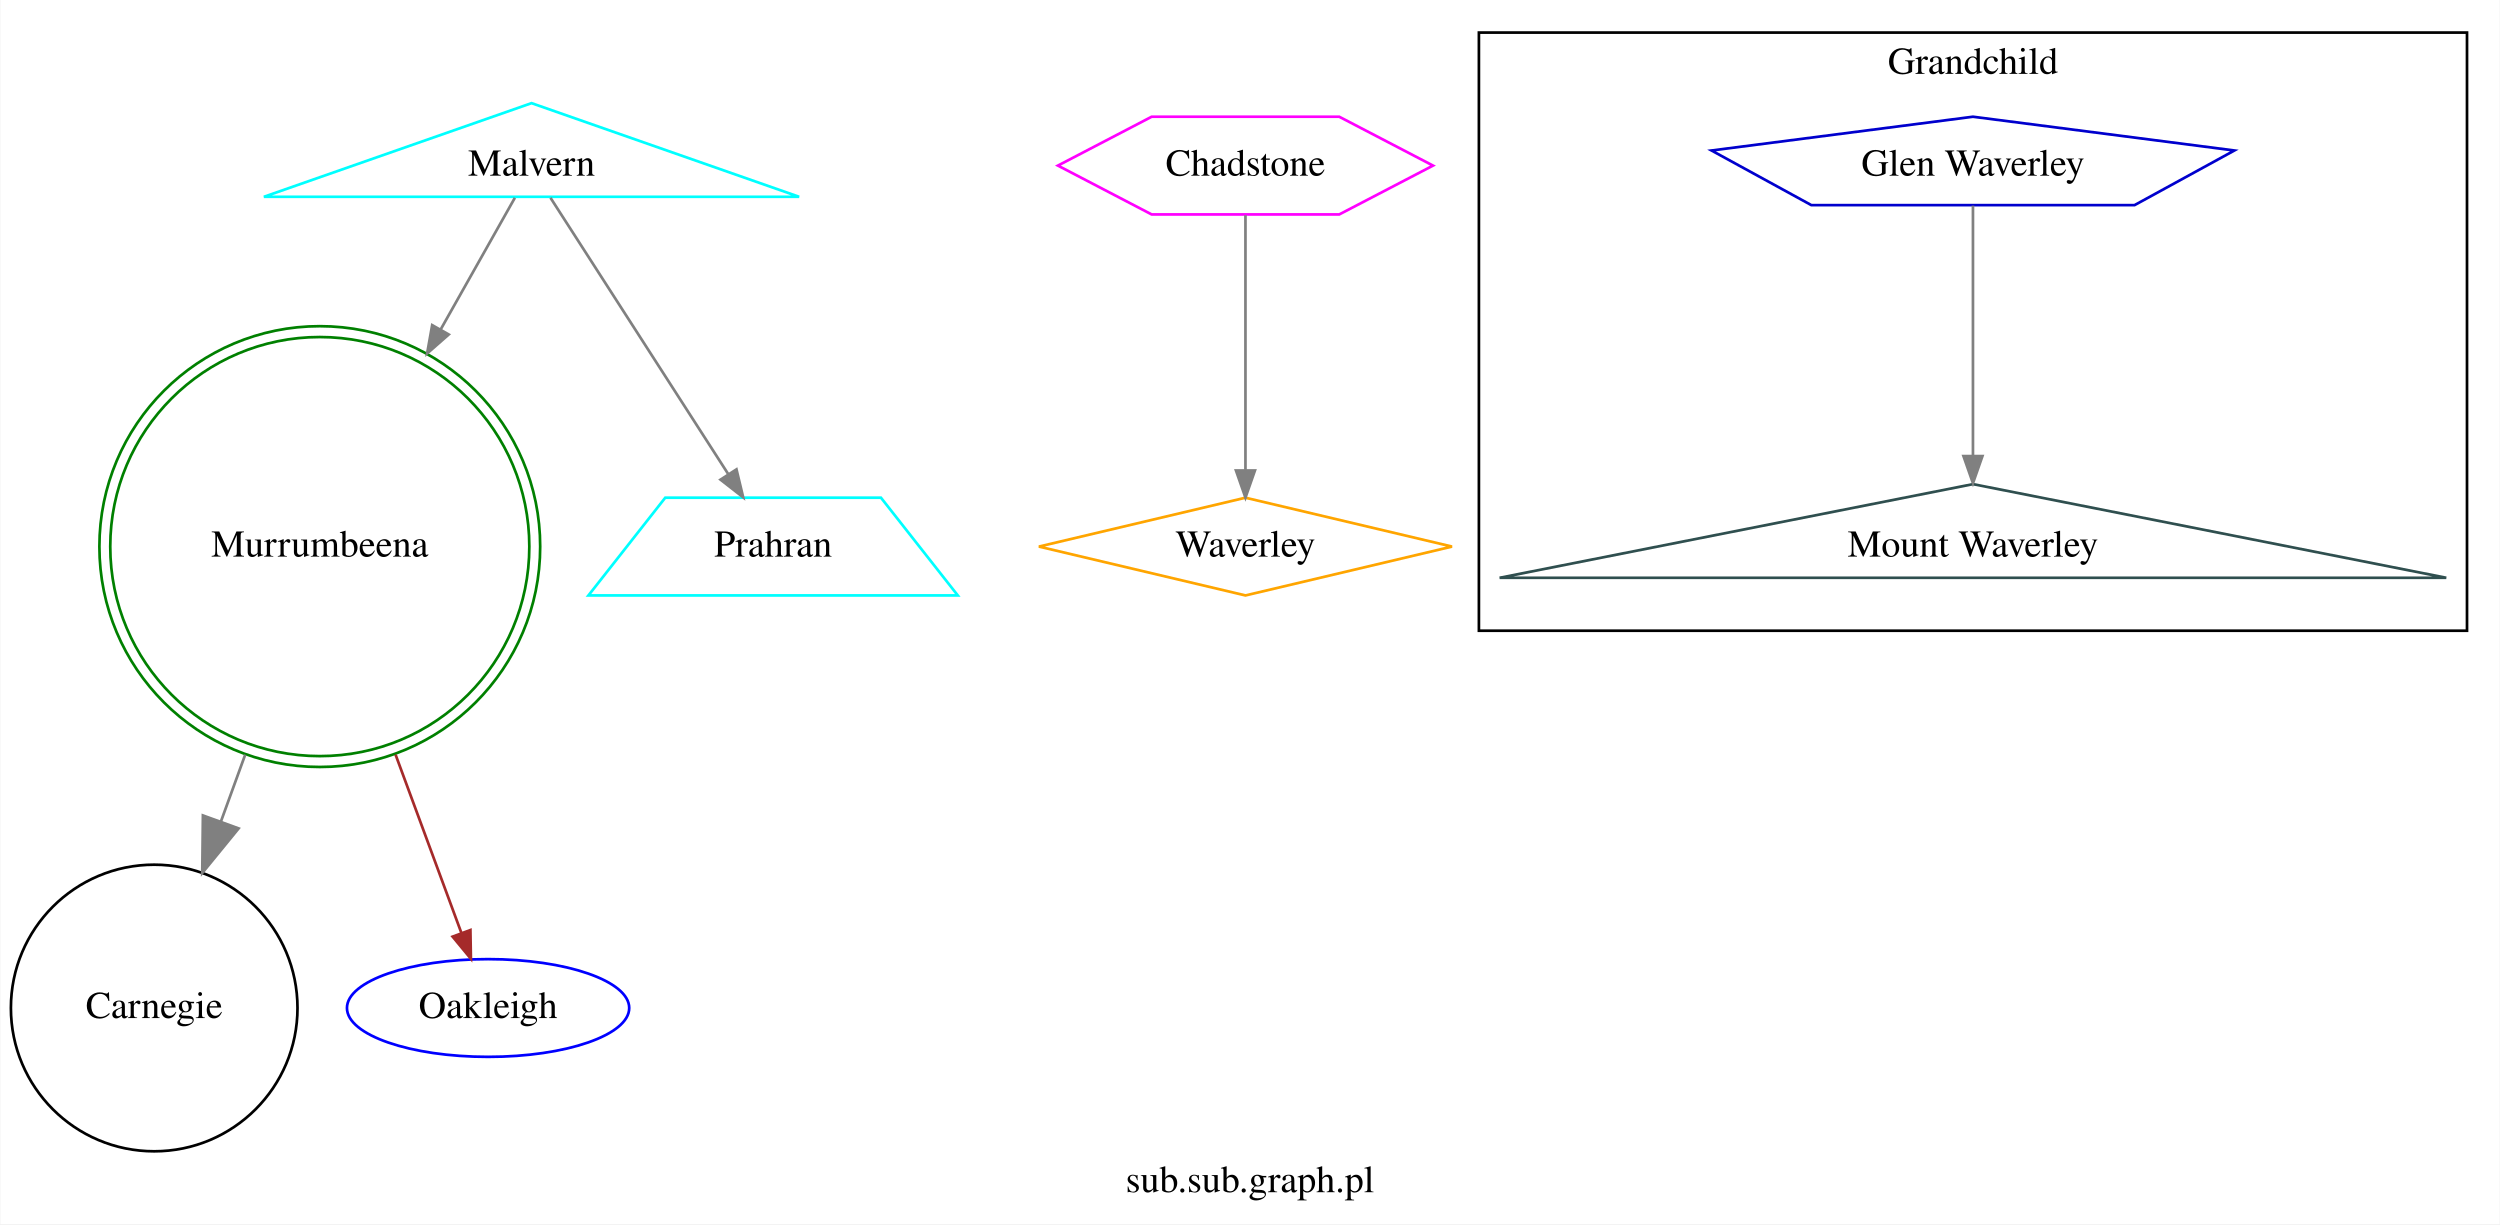
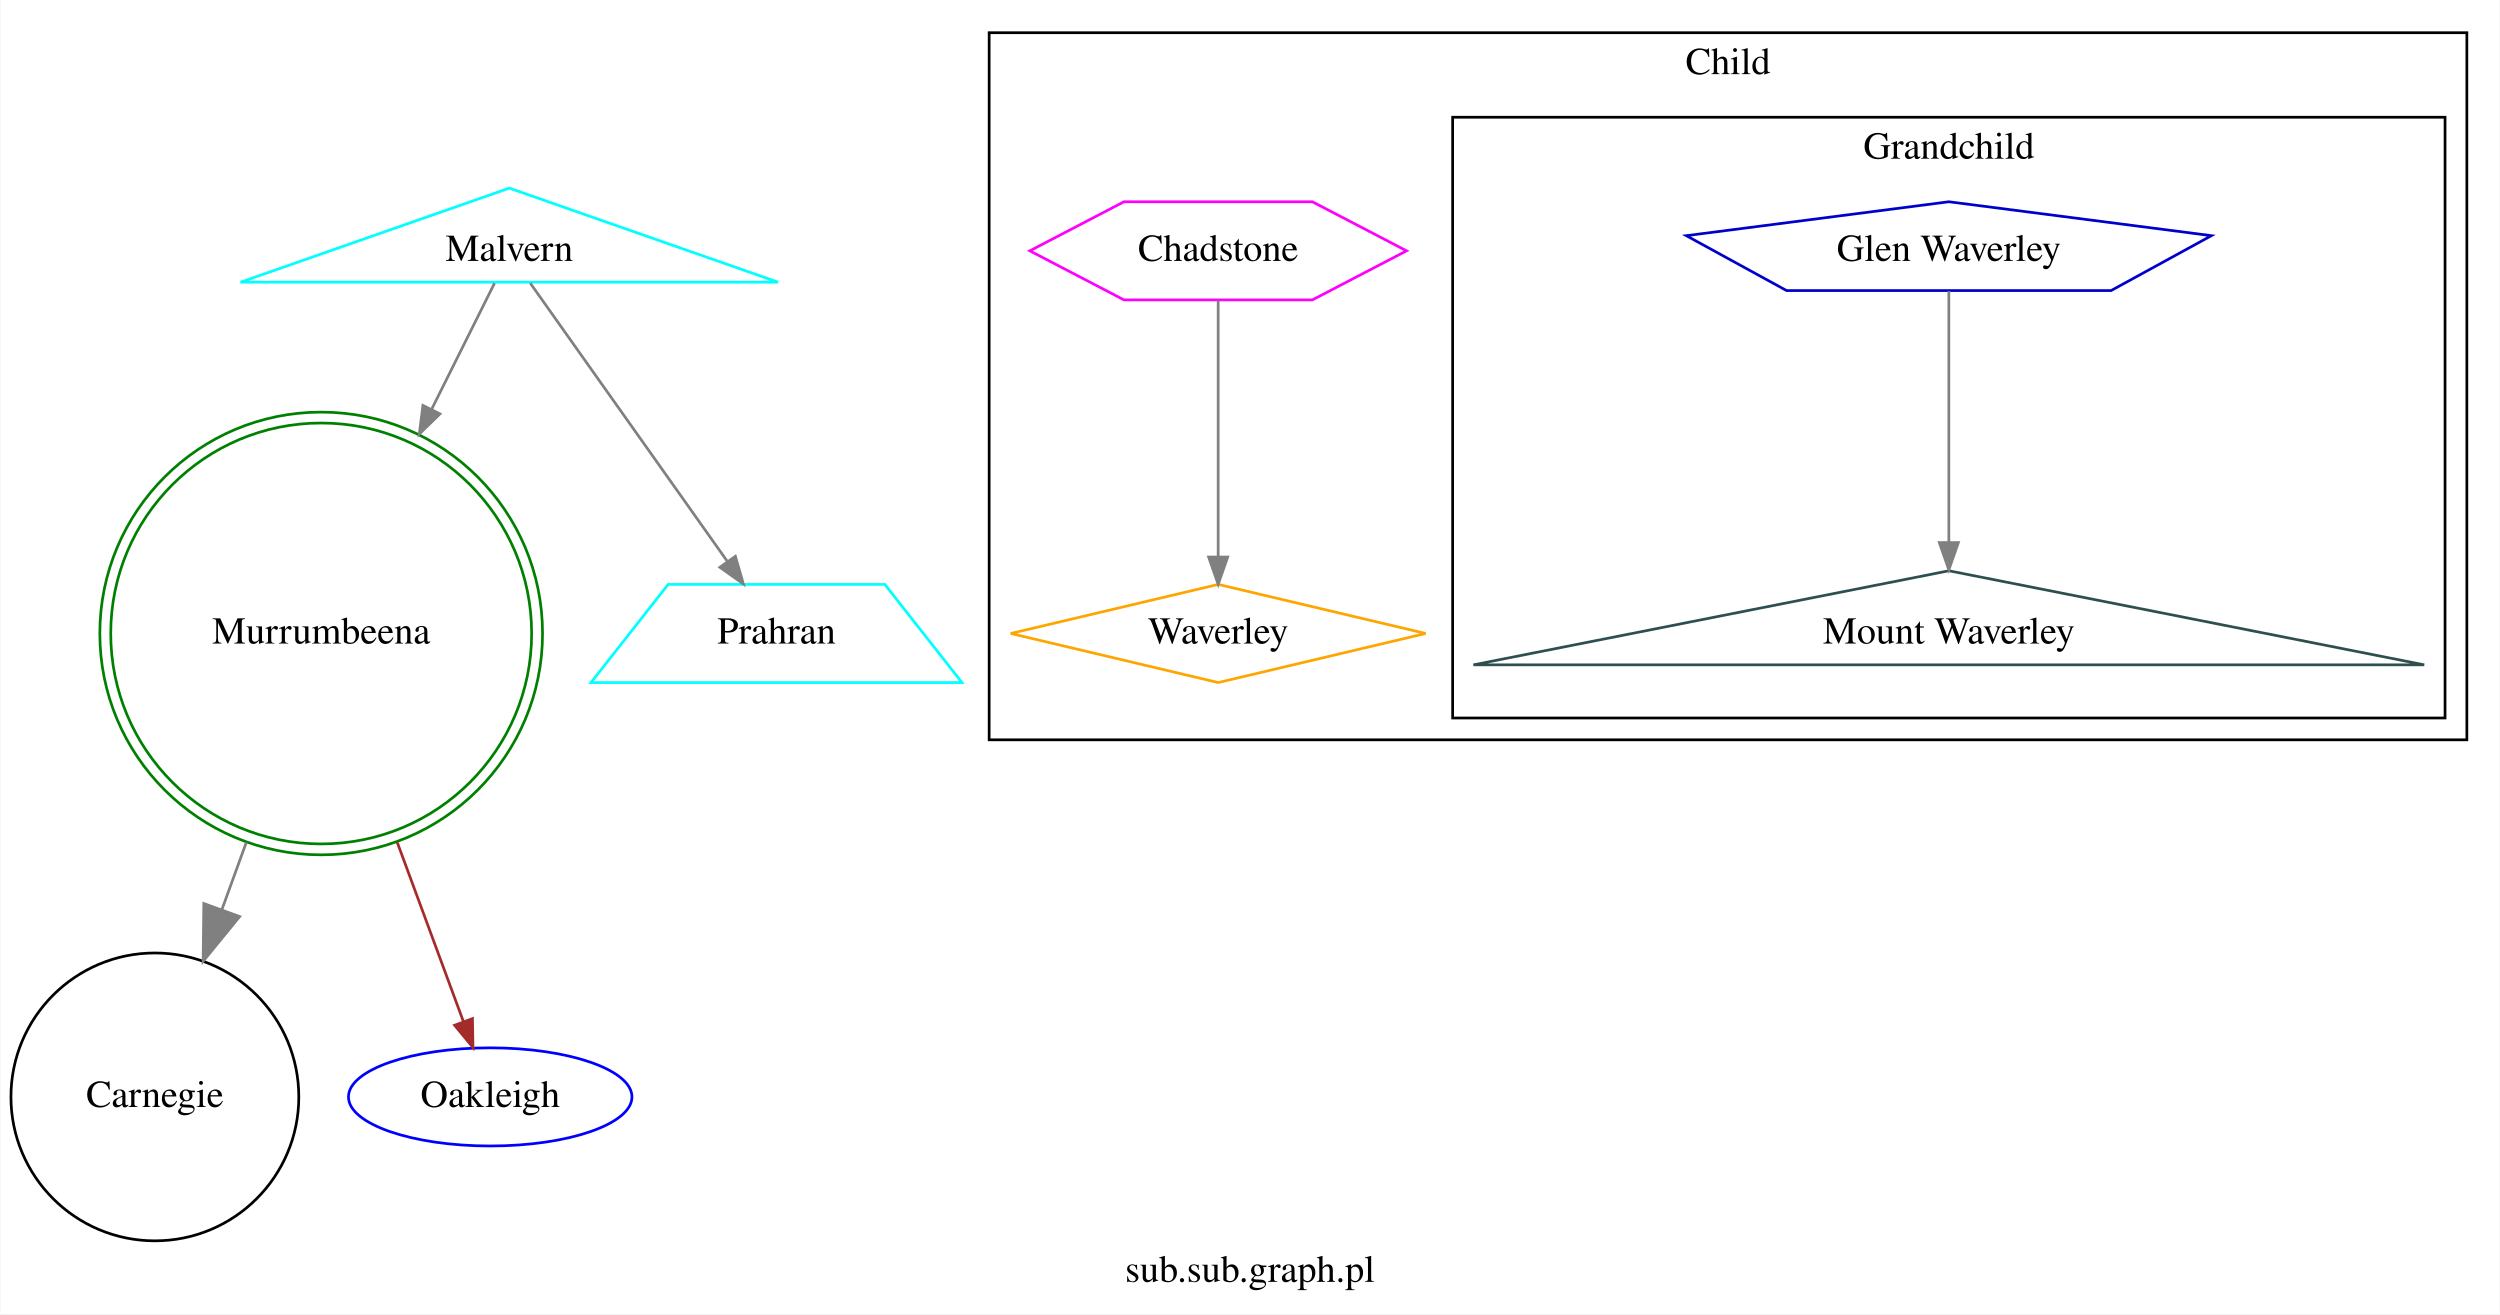
- <svg xmlns="http://www.w3.org/2000/svg" width="921pt" height="451pt" viewBox="0.00 0.00 920.65 450.98">
-   <g id="graph0" class="graph" transform="scale(1 1) rotate(0) translate(4 446.98)">
-     <polygon fill="white" stroke="transparent" points="-4,4 -4,-446.98 916.65,-446.98 916.65,4 -4,4" />
-     <text text-anchor="middle" x="456.32" y="-7.8" font-family="Times,serif" font-size="14.00">sub.sub.graph.pl</text>
+ <svg xmlns="http://www.w3.org/2000/svg" width="917pt" height="482pt" viewBox="0.00 0.00 916.65 481.98">
+   <g id="graph0" class="graph" transform="scale(1 1) rotate(0) translate(4 477.98)">
+     <polygon fill="white" stroke="transparent" points="-4,4 -4,-477.98 912.65,-477.98 912.65,4 -4,4" />
+     <text text-anchor="middle" x="454.32" y="-7.8" font-family="Times,serif" font-size="14.00">sub.sub.graph.pl</text>
+     <g id="clust1" class="cluster">
+       <polygon fill="none" stroke="black" points="358.65,-206.63 358.65,-465.98 900.65,-465.98 900.65,-206.63 358.65,-206.63" />
+       <text text-anchor="middle" x="629.65" y="-450.78" font-family="Times,serif" font-size="14.00">Child</text>
+     </g>
    <g id="clust2" class="cluster">
-       <polygon fill="none" stroke="black" points="540.65,-214.63 540.65,-434.98 904.65,-434.98 904.65,-214.63 540.65,-214.63" />
-       <text text-anchor="middle" x="722.65" y="-419.78" font-family="Times,serif" font-size="14.00">Grandchild</text>
+       <polygon fill="none" stroke="black" points="528.65,-214.63 528.65,-434.98 892.65,-434.98 892.65,-214.63 528.65,-214.63" />
+       <text text-anchor="middle" x="710.65" y="-419.78" font-family="Times,serif" font-size="14.00">Grandchild</text>
    </g>
    <g id="node1" class="node">
      <ellipse fill="none" stroke="black" cx="52.65" cy="-75.65" rx="52.79" ry="52.79" />
      <text text-anchor="middle" x="52.65" y="-71.95" font-family="Times,serif" font-size="14.00">Carnegie</text>
    </g>
    <g id="node2" class="node">
      <ellipse fill="none" stroke="green" cx="113.65" cy="-245.63" rx="77.19" ry="77.19" />
      <ellipse fill="none" stroke="green" cx="113.65" cy="-245.63" rx="81.19" ry="81.19" />
      <text text-anchor="middle" x="113.65" y="-241.93" font-family="Times,serif" font-size="14.00">Murrumbeena</text>
    </g>
    <g id="edge1" class="edge">
      <path fill="none" stroke="grey" d="M86.18,-168.99C83.2,-160.78 80.18,-152.46 77.23,-144.35" />
      <polygon fill="grey" stroke="grey" points="83.75,-141.8 70.35,-125.39 70.59,-146.58 83.75,-141.8" />
    </g>
    <g id="node3" class="node">
      <ellipse fill="none" stroke="blue" cx="175.65" cy="-75.65" rx="51.99" ry="18" />
      <text text-anchor="middle" x="175.65" y="-71.95" font-family="Times,serif" font-size="14.00">Oakleigh</text>
    </g>
    <g id="edge2" class="edge">
      <path fill="none" stroke="brown" d="M141.56,-168.99C150.25,-145.44 159.27,-121.01 165.85,-103.19" />
      <polygon fill="brown" stroke="brown" points="169.14,-104.37 169.32,-93.77 162.58,-101.94 169.14,-104.37" />
    </g>
    <g id="node4" class="node">
-       <polygon fill="none" stroke="magenta" points="523.74,-385.98 489.19,-403.98 420.1,-403.98 385.56,-385.98 420.1,-367.98 489.19,-367.98 523.74,-385.98" />
-       <text text-anchor="middle" x="454.65" y="-382.28" font-family="Times,serif" font-size="14.00">Chadstone</text>
+       <polygon fill="none" stroke="magenta" points="511.74,-385.98 477.19,-403.98 408.1,-403.98 373.56,-385.98 408.1,-367.98 477.19,-367.98 511.74,-385.98" />
+       <text text-anchor="middle" x="442.65" y="-382.28" font-family="Times,serif" font-size="14.00">Chadstone</text>
    </g>
    <g id="node5" class="node">
-       <polygon fill="none" stroke="orange" points="454.65,-263.63 378.56,-245.63 454.65,-227.63 530.73,-245.63 454.65,-263.63" />
-       <text text-anchor="middle" x="454.65" y="-241.93" font-family="Times,serif" font-size="14.00">Waverley</text>
+       <polygon fill="none" stroke="orange" points="442.65,-263.63 366.56,-245.63 442.65,-227.63 518.73,-245.63 442.65,-263.63" />
+       <text text-anchor="middle" x="442.65" y="-241.93" font-family="Times,serif" font-size="14.00">Waverley</text>
    </g>
    <g id="edge3" class="edge">
-       <path fill="none" stroke="grey" d="M454.65,-367.74C454.65,-344.2 454.65,-301.78 454.65,-273.91" />
-       <polygon fill="grey" stroke="grey" points="458.15,-273.66 454.65,-263.66 451.15,-273.66 458.15,-273.66" />
+       <path fill="none" stroke="grey" d="M442.65,-367.74C442.65,-344.2 442.65,-301.78 442.65,-273.91" />
+       <polygon fill="grey" stroke="grey" points="446.15,-273.66 442.65,-263.66 439.15,-273.66 446.15,-273.66" />
    </g>
    <g id="node6" class="node">
-       <polygon fill="none" stroke="#0000cd" points="818.95,-391.54 722.65,-403.98 626.34,-391.54 663.12,-371.41 782.17,-371.41 818.95,-391.54" />
-       <text text-anchor="middle" x="722.65" y="-382.28" font-family="Times,serif" font-size="14.00">Glen Waverley</text>
+       <polygon fill="none" stroke="#0000cd" points="806.95,-391.54 710.65,-403.98 614.34,-391.54 651.12,-371.41 770.17,-371.41 806.95,-391.54" />
+       <text text-anchor="middle" x="710.65" y="-382.28" font-family="Times,serif" font-size="14.00">Glen Waverley</text>
    </g>
    <g id="node7" class="node">
-       <polygon fill="none" stroke="darkslategrey" points="722.65,-268.63 548.28,-234.13 897.01,-234.13 722.65,-268.63" />
-       <text text-anchor="middle" x="722.65" y="-241.93" font-family="Times,serif" font-size="14.00">Mount Waverley</text>
+       <polygon fill="none" stroke="darkslategrey" points="710.65,-268.63 536.28,-234.13 885.01,-234.13 710.65,-268.63" />
+       <text text-anchor="middle" x="710.65" y="-241.93" font-family="Times,serif" font-size="14.00">Mount Waverley</text>
    </g>
    <g id="edge4" class="edge">
-       <path fill="none" stroke="grey" d="M722.65,-371.21C722.65,-349.9 722.65,-308.36 722.65,-279.13" />
-       <polygon fill="grey" stroke="grey" points="726.15,-278.97 722.65,-268.97 719.15,-278.97 726.15,-278.97" />
+       <path fill="none" stroke="grey" d="M710.65,-371.21C710.65,-349.9 710.65,-308.36 710.65,-279.13" />
+       <polygon fill="grey" stroke="grey" points="714.15,-278.97 710.65,-268.97 707.15,-278.97 714.15,-278.97" />
    </g>
    <g id="node8" class="node">
-       <polygon fill="none" stroke="cyan" points="191.65,-408.98 93.06,-374.48 290.23,-374.48 191.65,-408.98" />
-       <text text-anchor="middle" x="191.65" y="-382.28" font-family="Times,serif" font-size="14.00">Malvern</text>
+       <polygon fill="none" stroke="cyan" points="182.65,-408.98 84.06,-374.48 281.23,-374.48 182.65,-408.98" />
+       <text text-anchor="middle" x="182.65" y="-382.28" font-family="Times,serif" font-size="14.00">Malvern</text>
    </g>
    <g id="edge6" class="edge">
-       <path fill="none" stroke="grey" d="M185.52,-374.12C179.3,-363.07 169.04,-344.88 158.2,-325.65" />
-       <polygon fill="grey" stroke="grey" points="161.15,-323.76 153.19,-316.77 155.05,-327.2 161.15,-323.76" />
+       <path fill="none" stroke="grey" d="M177.23,-374.12C171.93,-363.5 163.35,-346.28 154.17,-327.88" />
+       <polygon fill="grey" stroke="grey" points="157.22,-326.17 149.63,-318.78 150.96,-329.29 157.22,-326.17" />
    </g>
    <g id="node9" class="node">
      <polygon fill="none" stroke="cyan" points="320.38,-263.63 240.91,-263.63 212.61,-227.63 348.68,-227.63 320.38,-263.63" />
      <text text-anchor="middle" x="280.65" y="-241.93" font-family="Times,serif" font-size="14.00">Prahran</text>
    </g>
    <g id="edge5" class="edge">
-       <path fill="none" stroke="grey" d="M198.63,-374.12C212.65,-352.32 244.57,-302.71 264.2,-272.2" />
-       <polygon fill="grey" stroke="grey" points="267.15,-274.07 269.62,-263.77 261.27,-270.29 267.15,-274.07" />
+       <path fill="none" stroke="grey" d="M190.34,-374.12C205.78,-352.32 240.92,-302.71 262.53,-272.2" />
+       <polygon fill="grey" stroke="grey" points="265.58,-273.95 268.51,-263.77 259.87,-269.91 265.58,-273.95" />
    </g>
  </g>
</svg>
